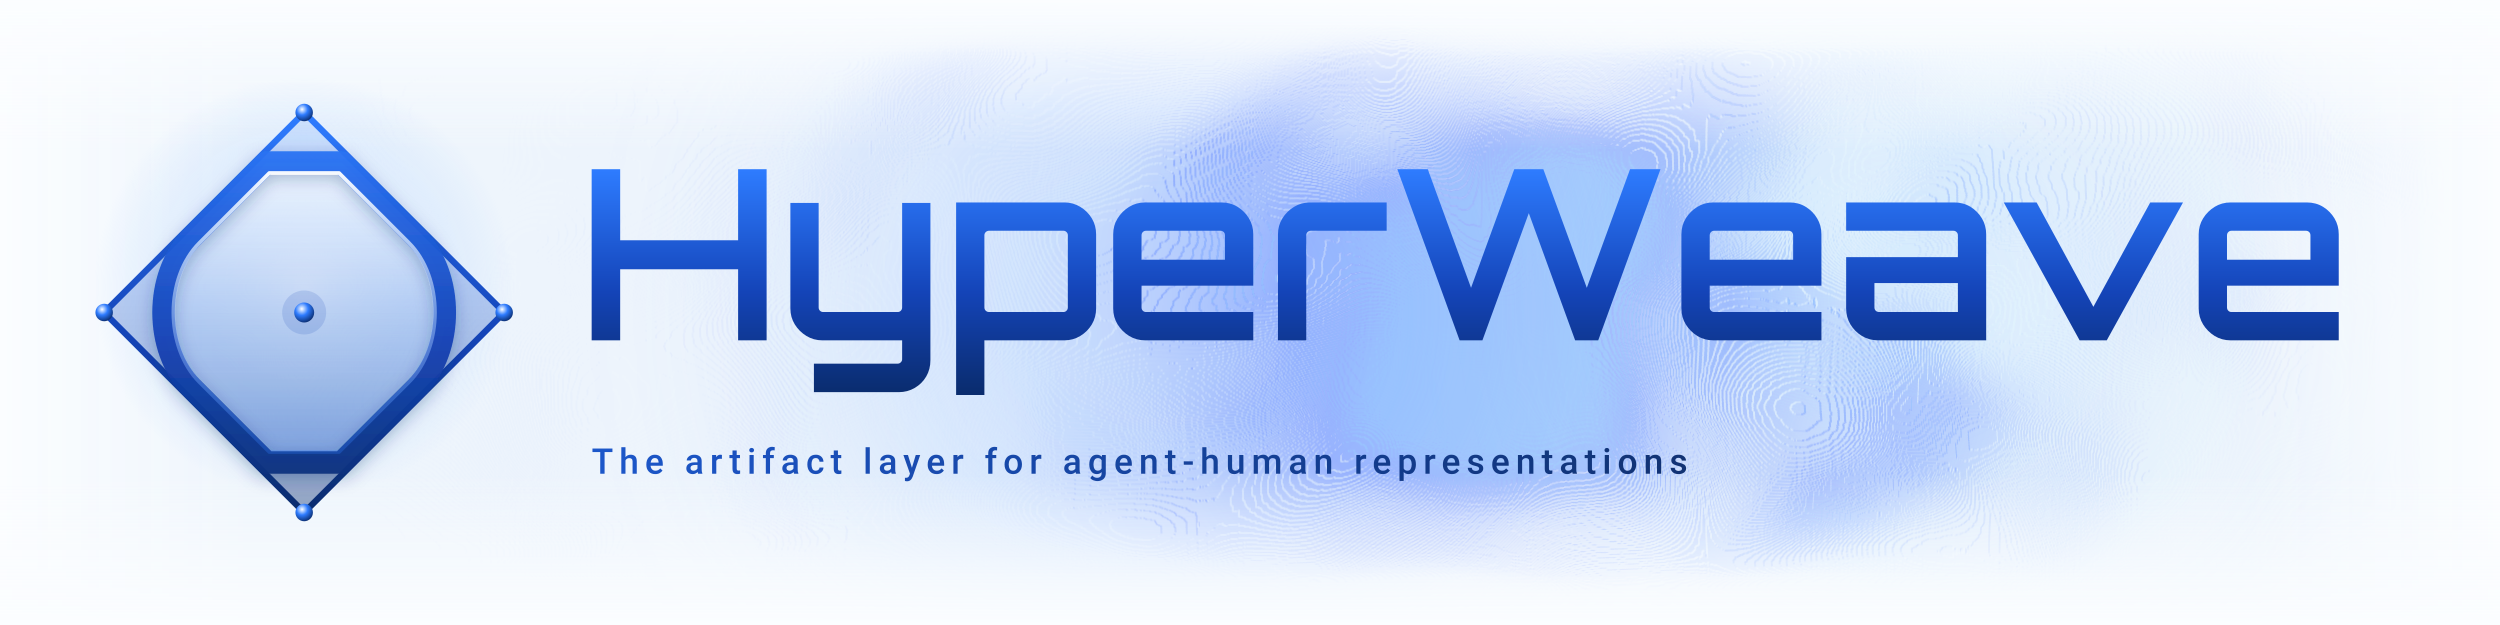
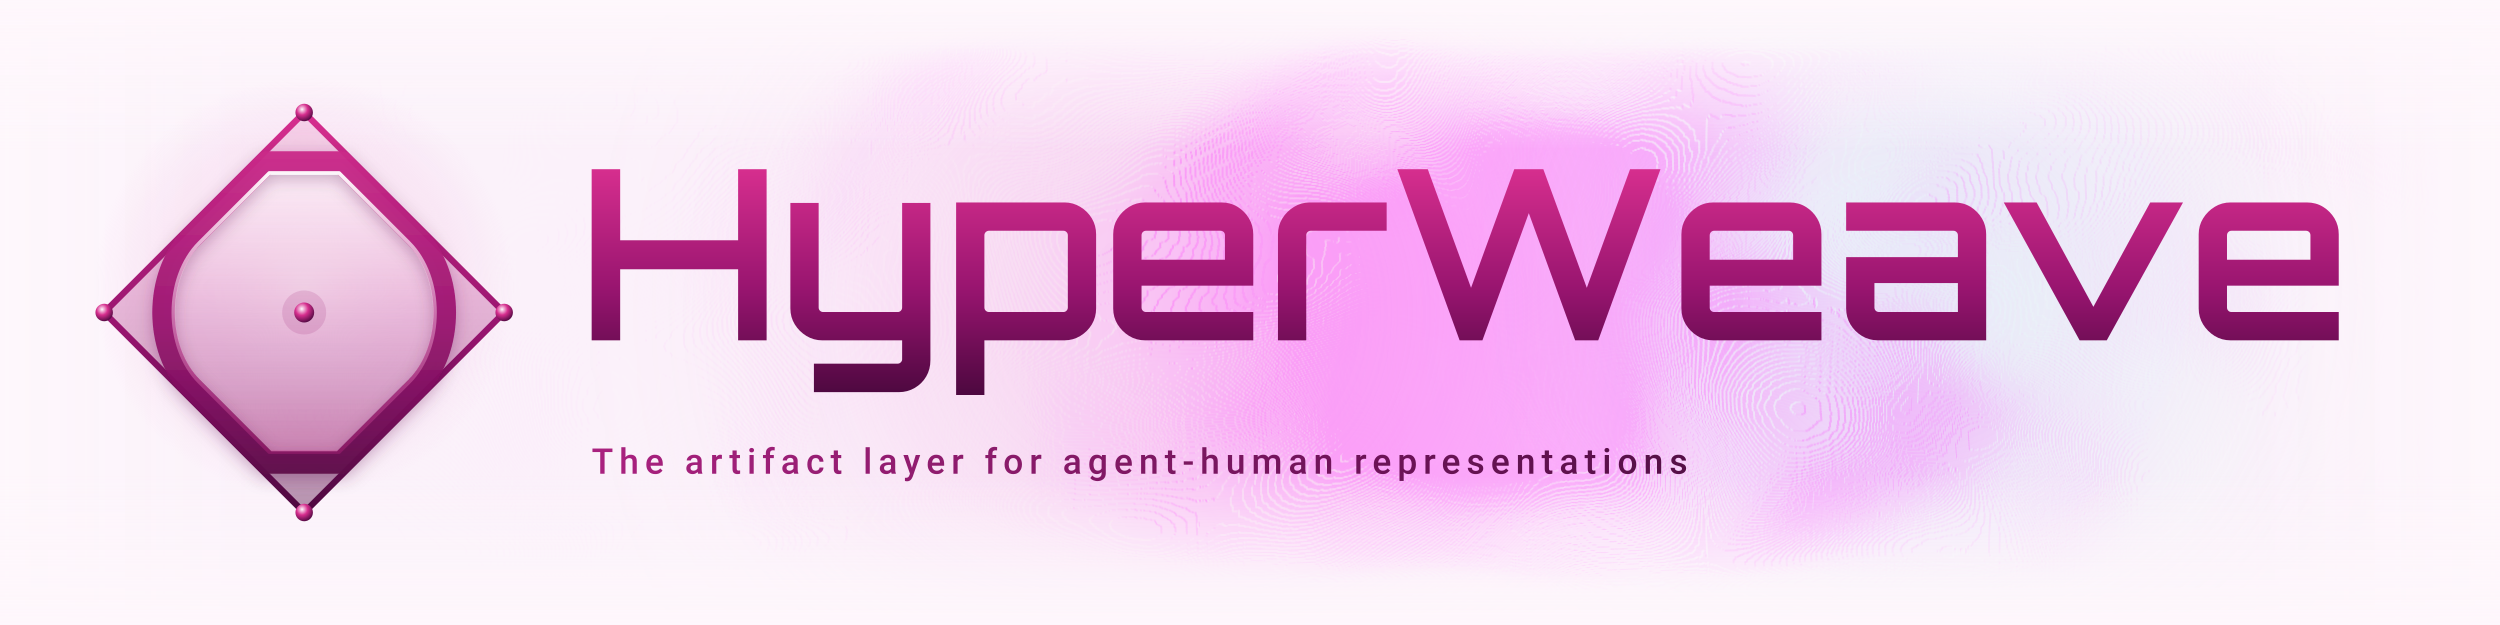
- <svg xmlns="http://www.w3.org/2000/svg" viewBox="0 0 1200 300" role="img" aria-labelledby="hL-t hL-d" style="width:100%;height:auto;display:block" data-hw-component="hero-banner" data-hw-chromatic="cherenkov-ink" data-hw-variant="unframed-pool-light" data-hw-status="active" data-hw-regime="normal" data-protocol="hw-v1">
+ <svg xmlns="http://www.w3.org/2000/svg" viewBox="0 0 1200 300" role="img" aria-labelledby="hL-t hL-d" style="width:100%;height:auto;display:block" data-hw-component="hero-banner" data-hw-chromatic="goethe-prism" data-hw-variant="unframed-pool-light" data-hw-status="active" data-hw-regime="normal" data-protocol="hw-v1">
  <defs>
    <filter id="hL-caustA" x="-20%" y="-40%" width="140%" height="180%" color-interpolation-filters="sRGB">
      <feTurbulence type="fractalNoise" baseFrequency="0.004 0.006" numOctaves="3" seed="418" result="n" />
      <feGaussianBlur in="n" stdDeviation="14" result="sm" />
-       <feSpecularLighting in="sm" surfaceScale="28" specularConstant="2.4" specularExponent="36" lighting-color="#0084FF" result="g">
+       <feSpecularLighting in="sm" surfaceScale="28" specularConstant="2.4" specularExponent="36" lighting-color="#FF2FA8" result="g">
        <fePointLight x="720" y="150" z="240">
          <animate attributeName="x" values="420;1020;420" dur="34s" repeatCount="indefinite" calcMode="spline" keySplines="0.45 0 0.55 1; 0.45 0 0.55 1" />
          <animate attributeName="y" values="80;220;80" dur="24s" repeatCount="indefinite" calcMode="spline" keySplines="0.45 0 0.55 1; 0.45 0 0.55 1" />
        </fePointLight>
      </feSpecularLighting>
-       <feColorMatrix in="g" type="matrix" values="0.02 0 0 0 0  0 0.40 0 0 0  0 0 2.4 0 0.1  0 0 0 1 0" result="boosted" />
+       <feColorMatrix in="g" type="matrix" values="2.2 0 0 0 0.05  0 0.08 0 0 0  0 0 1.9 0 0.06  0 0 0 1 0" result="boosted" />
      <feTurbulence type="fractalNoise" baseFrequency="0.008 0.012" numOctaves="2" seed="77" result="warp" />
      <feDisplacementMap in="boosted" in2="warp" scale="10" xChannelSelector="R" yChannelSelector="G" result="liquid">
        <animate attributeName="scale" values="5;15;5" dur="11s" repeatCount="indefinite" calcMode="spline" keySplines="0.45 0 0.55 1; 0.45 0 0.55 1" />
      </feDisplacementMap>
      <feComposite in="liquid" in2="SourceGraphic" operator="in" />
    </filter>
    <filter id="hL-caustB" x="-20%" y="-40%" width="140%" height="180%" color-interpolation-filters="sRGB">
      <feTurbulence type="fractalNoise" baseFrequency="0.004 0.009" numOctaves="3" seed="192" result="n" />
      <feGaussianBlur in="n" stdDeviation="11" result="sm" />
-       <feSpecularLighting in="sm" surfaceScale="22" specularConstant="1.9" specularExponent="48" lighting-color="#00F0FF" result="g">
+       <feSpecularLighting in="sm" surfaceScale="22" specularConstant="1.9" specularExponent="48" lighting-color="#00E5F0" result="g">
        <fePointLight x="880" y="100" z="220">
          <animate attributeName="x" values="980;520;980" dur="42s" repeatCount="indefinite" calcMode="spline" keySplines="0.45 0 0.55 1; 0.45 0 0.55 1" />
          <animate attributeName="y" values="100;200;100" dur="28s" repeatCount="indefinite" calcMode="spline" keySplines="0.45 0 0.55 1; 0.45 0 0.55 1" />
        </fePointLight>
      </feSpecularLighting>
      <feComposite in="g" in2="SourceGraphic" operator="in" />
    </filter>
    <filter id="hL-bloom" x="-60%" y="-60%" width="220%" height="220%">
      <feGaussianBlur stdDeviation="55" />
    </filter>
    <filter id="hL-softShadow" x="-45%" y="-45%" width="190%" height="190%" color-interpolation-filters="sRGB">
-       <feDropShadow dx="0" dy="2" stdDeviation="3.2" flood-color="#0A2C6E" flood-opacity="0.30" />
+       <feDropShadow dx="0" dy="2" stdDeviation="3.2" flood-color="#4E0840" flood-opacity="0.30" />
    </filter>
    <linearGradient id="hL-inkType" gradientUnits="userSpaceOnUse" x1="0" y1="510" x2="0" y2="578">
-       <stop offset="0%" stop-color="#2E7CFF" />
-       <stop offset="55%" stop-color="#1444B8" />
-       <stop offset="100%" stop-color="#0A2C6E" />
+       <stop offset="0%" stop-color="#D62E8E" />
+       <stop offset="55%" stop-color="#96146E" />
+       <stop offset="100%" stop-color="#4E0840" />
    </linearGradient>
    <linearGradient id="hL-inkSig" gradientUnits="userSpaceOnUse" x1="0" y1="-80" x2="0" y2="80">
-       <stop offset="0%" stop-color="#2E7CFF" />
-       <stop offset="55%" stop-color="#1444B8" />
-       <stop offset="100%" stop-color="#0A2C6E" />
+       <stop offset="0%" stop-color="#D62E8E" />
+       <stop offset="55%" stop-color="#96146E" />
+       <stop offset="100%" stop-color="#4E0840" />
    </linearGradient>
    <radialGradient id="hL-backGlow" gradientUnits="userSpaceOnUse" cx="0" cy="-10" r="84">
      <stop offset="0%" stop-color="#FFFFFF" stop-opacity="0.86" />
-       <stop offset="40%" stop-color="#DCEDFF" stop-opacity="0.48" />
-       <stop offset="74%" stop-color="#A8CEFF" stop-opacity="0.18" />
-       <stop offset="100%" stop-color="#8CBCFF" stop-opacity="0" />
+       <stop offset="40%" stop-color="#FBE0F4" stop-opacity="0.48" />
+       <stop offset="74%" stop-color="#F0B8DE" stop-opacity="0.18" />
+       <stop offset="100%" stop-color="#F0A8E0" stop-opacity="0" />
    </radialGradient>
    <linearGradient id="hL-faceVol" gradientUnits="userSpaceOnUse" x1="0" y1="-80" x2="0" y2="80">
-       <stop offset="0%" stop-color="#2E7CFF" stop-opacity="0.13" />
-       <stop offset="46%" stop-color="#1A54CC" stop-opacity="0.27" />
-       <stop offset="100%" stop-color="#0A2C6E" stop-opacity="0.41" />
+       <stop offset="0%" stop-color="#D62E8E" stop-opacity="0.13" />
+       <stop offset="46%" stop-color="#B01F7E" stop-opacity="0.27" />
+       <stop offset="100%" stop-color="#4E0840" stop-opacity="0.41" />
    </linearGradient>
    <linearGradient id="hL-glassFill" gradientUnits="userSpaceOnUse" x1="0" y1="-60" x2="0" y2="60">
      <stop offset="0%" stop-color="#FFFFFF" stop-opacity="0.72" />
-       <stop offset="38%" stop-color="#E4F1FF" stop-opacity="0.34" />
-       <stop offset="72%" stop-color="#9CC8FF" stop-opacity="0.20" />
-       <stop offset="100%" stop-color="#2E7CFF" stop-opacity="0.26" />
+       <stop offset="38%" stop-color="#FCEAF6" stop-opacity="0.34" />
+       <stop offset="72%" stop-color="#E8A8D8" stop-opacity="0.20" />
+       <stop offset="100%" stop-color="#D62E8E" stop-opacity="0.26" />
    </linearGradient>
    <linearGradient id="hL-innerLight" gradientUnits="userSpaceOnUse" x1="0" y1="-56" x2="0" y2="56">
      <stop offset="0%" stop-color="#FFFFFF" stop-opacity="0.95" />
-       <stop offset="40%" stop-color="#DCEEFF" stop-opacity="0.55" />
-       <stop offset="100%" stop-color="#2E7CFF" stop-opacity="0.28" />
+       <stop offset="40%" stop-color="#FBE4F4" stop-opacity="0.55" />
+       <stop offset="100%" stop-color="#D62E8E" stop-opacity="0.28" />
    </linearGradient>
    <radialGradient id="hL-nodeM" cx="38%" cy="32%" r="72%">
-       <stop offset="0%" stop-color="#FBFDFF" />
-       <stop offset="45%" stop-color="#2E7CFF" />
-       <stop offset="100%" stop-color="#0A2C6E" />
+       <stop offset="0%" stop-color="#FEF7FC" />
+       <stop offset="45%" stop-color="#D62E8E" />
+       <stop offset="100%" stop-color="#4E0840" />
    </radialGradient>
    <linearGradient id="hL-subInk" x1="0" y1="0" x2="1" y2="0">
-       <stop offset="0%" stop-color="#1450C8" />
-       <stop offset="100%" stop-color="#0A2C6E" />
+       <stop offset="0%" stop-color="#A6197A" />
+       <stop offset="100%" stop-color="#4E0840" />
    </linearGradient>
    <linearGradient id="hL-vigL" x1="0" y1="0" x2="1" y2="0">
-       <stop offset="0%" stop-color="#FBFDFF" />
-       <stop offset="100%" stop-color="#FBFDFF" stop-opacity="0" />
+       <stop offset="0%" stop-color="#FEF7FC" />
+       <stop offset="100%" stop-color="#FEF7FC" stop-opacity="0" />
    </linearGradient>
    <linearGradient id="hL-vigR" x1="1" y1="0" x2="0" y2="0">
-       <stop offset="0%" stop-color="#FBFDFF" />
-       <stop offset="100%" stop-color="#FBFDFF" stop-opacity="0" />
+       <stop offset="0%" stop-color="#FEF7FC" />
+       <stop offset="100%" stop-color="#FEF7FC" stop-opacity="0" />
    </linearGradient>
    <linearGradient id="hL-vigT" x1="0" y1="0" x2="0" y2="1">
-       <stop offset="0%" stop-color="#FBFDFF" />
-       <stop offset="100%" stop-color="#FBFDFF" stop-opacity="0" />
+       <stop offset="0%" stop-color="#FEF7FC" />
+       <stop offset="100%" stop-color="#FEF7FC" stop-opacity="0" />
    </linearGradient>
    <linearGradient id="hL-vigB" x1="0" y1="1" x2="0" y2="0">
-       <stop offset="0%" stop-color="#FBFDFF" />
-       <stop offset="100%" stop-color="#FBFDFF" stop-opacity="0" />
+       <stop offset="0%" stop-color="#FEF7FC" />
+       <stop offset="100%" stop-color="#FEF7FC" stop-opacity="0" />
    </linearGradient>
  </defs>
  <style>
        svg {
            color-scheme: light;
        }

        .hero-sub {
            font-family: -apple-system, BlinkMacSystemFont, "Segoe UI", Roboto, Inter, sans-serif;
            font-size: 17px;
            font-weight: 500;
            letter-spacing: 0.17em;
            text-transform: uppercase;
        }

        @media (prefers-reduced-motion: reduce) {
            * {
                animation: none !important;
            }
        }
    </style>
  <g>
-     <rect width="1200" height="300" fill="#EEF5FC" />
-     <circle cx="560" cy="150" r="160" fill="#8CBCFF" opacity="0.28" filter="url(#hL-bloom)">
+     <rect width="1200" height="300" fill="#FBF2FA" />
+     <circle cx="560" cy="150" r="160" fill="#F0A8E0" opacity="0.28" filter="url(#hL-bloom)">
      <animate attributeName="opacity" values="0.22;0.34;0.22" dur="9s" repeatCount="indefinite" calcMode="spline" keySplines="0.4 0 0.6 1; 0.4 0 0.6 1" />
      <animate attributeName="cx" values="520;620;520" dur="18s" repeatCount="indefinite" calcMode="spline" keySplines="0.45 0 0.55 1; 0.45 0 0.55 1" />
    </circle>
-     <circle cx="920" cy="140" r="130" fill="#B8E8FF" opacity="0.24" filter="url(#hL-bloom)">
+     <circle cx="920" cy="140" r="130" fill="#A8ECF0" opacity="0.24" filter="url(#hL-bloom)">
      <animate attributeName="opacity" values="0.18;0.30;0.18" dur="11s" repeatCount="indefinite" calcMode="spline" keySplines="0.4 0 0.6 1; 0.4 0 0.6 1" />
      <animate attributeName="cx" values="960;870;960" dur="22s" repeatCount="indefinite" calcMode="spline" keySplines="0.45 0 0.55 1; 0.45 0 0.55 1" />
    </circle>
    <g>
      <animateTransform attributeName="transform" type="translate" values="0 0; 55 -18; 0 0; -48 22; 0 0" dur="36s" repeatCount="indefinite" calcMode="spline" keySplines="0.45 0 0.55 1;0.45 0 0.55 1;0.45 0 0.55 1;0.45 0 0.55 1" />
-       <rect x="-200" y="-150" width="1600" height="600" fill="#0077FF" filter="url(#hL-caustA)" opacity="0.30">
+       <rect x="-200" y="-150" width="1600" height="600" fill="#E0219B" filter="url(#hL-caustA)" opacity="0.30">
        <animate attributeName="opacity" values="0.24;0.36;0.24" dur="14s" repeatCount="indefinite" calcMode="spline" keySplines="0.45 0 0.55 1; 0.45 0 0.55 1" />
      </rect>
    </g>
    <g>
      <animateTransform attributeName="transform" type="translate" values="0 0; -60 15; 0 0; 45 -20; 0 0" dur="47s" repeatCount="indefinite" calcMode="spline" keySplines="0.45 0 0.55 1;0.45 0 0.55 1;0.45 0 0.55 1;0.45 0 0.55 1" />
-       <rect x="-200" y="-150" width="1600" height="600" fill="#00F0FF" filter="url(#hL-caustB)" opacity="0.12" style="mix-blend-mode:screen">
+       <rect x="-200" y="-150" width="1600" height="600" fill="#00E5F0" filter="url(#hL-caustB)" opacity="0.12" style="mix-blend-mode:screen">
        <animate attributeName="opacity" values="0.08;0.16;0.08" dur="12s" repeatCount="indefinite" calcMode="spline" keySplines="0.45 0 0.55 1; 0.45 0 0.55 1" />
      </rect>
    </g>
    <rect x="0" y="0" width="120" height="300" fill="url(#hL-vigL)" />
    <rect x="1080" y="0" width="120" height="300" fill="url(#hL-vigR)" />
    <rect x="0" y="0" width="1200" height="72" fill="url(#hL-vigT)" />
    <rect x="0" y="228" width="1200" height="72" fill="url(#hL-vigB)" />
  </g>
  <g transform="translate(146,150) scale(1.2)" data-hw-part="mark">
    <circle cx="0" cy="0" r="100" fill="url(#hL-backGlow)" />
    <path d="M0,-80 L80,0 L0,80 L-80,0 Z" fill="url(#hL-faceVol)" stroke="url(#hL-inkSig)" stroke-width="2.5" stroke-opacity="1" stroke-linejoin="round" />
    <path d="M -15,-60 L -45,-30 C -60,-15 -60,15 -45,30 L -15,60 L 15,60 L 45,30 C 60,15 60,-15 45,-30 L 15,-60 Z" fill="url(#hL-glassFill)" />
    <path d="M -15,-60 L -45,-30 C -60,-15 -60,15 -45,30 L -15,60 L 15,60 L 45,30 C 60,15 60,-15 45,-30 L 15,-60 Z" fill="none" stroke="url(#hL-inkSig)" stroke-width="9" stroke-linejoin="round" stroke-linecap="round" filter="url(#hL-softShadow)" opacity="0.96">
      <animate attributeName="stroke-width" values="9;10.4;9" dur="2.618s" begin="1.2s" repeatCount="indefinite" calcMode="spline" keySplines="0.4 0 0.2 1; 0.4 0 0.2 1" />
    </path>
    <path d="M-13.95,-55.8 L-41.85,-27.9 C-55.8,-13.95 -55.8,13.95 -41.85,27.9 L-13.95,55.8 L13.95,55.8 L41.85,27.9 C55.8,13.95 55.8,-13.95 41.85,-27.9 L13.95,-55.8 Z" fill="none" stroke="url(#hL-innerLight)" stroke-width="1.5" stroke-linejoin="round" stroke-linecap="round" />
-     <circle cx="0" cy="0" r="8.8" fill="#1444B8" opacity="0.15" />
+     <circle cx="0" cy="0" r="8.8" fill="#96146E" opacity="0.15" />
    <g class="nodes">
      <circle cx="0" cy="-80" r="3.5" fill="url(#hL-nodeM)" />
      <circle cx="80" cy="0" r="3.5" fill="url(#hL-nodeM)" />
      <circle cx="0" cy="80" r="3.5" fill="url(#hL-nodeM)" />
      <circle cx="-80" cy="0" r="3.5" fill="url(#hL-nodeM)" />
      <g>
        <animateTransform attributeName="transform" type="scale" values="1;1.09;1" dur="3.236s" begin="1.6s" repeatCount="indefinite" calcMode="spline" keySplines="0.4 0 0.2 1;0.4 0 0.2 1" />
        <circle cx="0" cy="0" r="4" fill="url(#hL-nodeM)" />
      </g>
    </g>
  </g>
  <g transform="translate(222.82,-724.6) scale(1.58)">
    <path fill="url(#hL-inkType)" d="M 38.72,562.00 L 38.72,510.00 L 47.38,510.00 L 47.38,531.60 L 83.21,531.60 L 83.21,510.00 L 91.87,510.00 L 91.87,562.00 L 83.21,562.00 L 83.21,540.40 L 47.38,540.40 L 47.38,562.00 L 38.72,562.00 Z M 106.24,577.74 L 106.24,577.74 L 106.24,569.08 L 131.75,569.08 Q 132.24,569.08 132.63,568.68 Q 133.04,568.28 133.04,567.78 L 133.04,562.00 L 108.76,562.00 Q 106.17,562.00 103.97,560.67 Q 101.77,559.33 100.43,557.16 Q 99.09,554.99 99.09,552.32 L 99.09,520.26 L 107.68,520.26 L 107.68,552.03 Q 107.68,552.61 108.08,553.01 Q 108.48,553.40 109.06,553.40 L 131.75,553.40 Q 132.24,553.40 132.63,553.01 Q 133.04,552.61 133.04,552.03 L 133.04,520.26 L 141.63,520.26 L 141.63,568.07 Q 141.63,570.81 140.36,572.98 Q 139.10,575.14 136.90,576.44 Q 134.70,577.74 132.03,577.74 L 106.24,577.74 Z M 149.44,578.61 L 149.44,578.61 L 149.44,520.11 L 182.37,520.11 Q 184.96,520.11 187.16,521.45 Q 189.37,522.78 190.67,524.95 Q 191.97,527.12 191.97,529.80 L 191.97,552.32 Q 191.97,554.99 190.67,557.16 Q 189.37,559.33 187.16,560.67 Q 184.96,562.00 182.37,562.00 L 158.03,562.00 L 158.03,578.61 L 149.44,578.61 Z M 159.40,553.40 L 182.07,553.40 Q 182.58,553.40 182.97,553.01 Q 183.38,552.61 183.38,552.03 L 183.38,530.08 Q 183.38,529.50 182.97,529.10 Q 182.58,528.71 182.07,528.71 L 159.40,528.71 Q 158.89,528.71 158.45,529.10 Q 158.03,529.50 158.03,530.08 L 158.03,552.03 Q 158.03,552.61 158.45,553.01 Q 158.89,553.40 159.40,553.40 Z M 206.85,562.00 Q 204.18,562.00 202.01,560.67 Q 199.84,559.33 198.50,557.16 Q 197.16,554.99 197.16,552.32 L 197.16,529.80 Q 197.16,527.12 198.50,524.95 Q 199.84,522.78 202.01,521.45 Q 204.18,520.11 206.85,520.11 L 230.03,520.11 Q 232.78,520.11 234.95,521.45 Q 237.12,522.78 238.41,524.95 Q 239.71,527.12 239.71,529.80 L 239.71,545.39 L 205.77,545.39 L 205.77,552.03 Q 205.77,552.61 206.16,553.01 Q 206.55,553.40 207.15,553.40 L 239.71,553.40 L 239.71,562.00 L 206.85,562.00 L 206.85,562.00 Z M 205.77,537.51 L 231.11,537.51 L 231.11,530.08 Q 231.11,529.50 230.72,529.10 Q 230.32,528.71 229.74,528.71 L 207.15,528.71 Q 206.55,528.71 206.16,529.10 Q 205.77,529.50 205.77,530.08 L 205.77,537.51 Z M 247.22,562.00 L 247.22,562.00 L 247.22,529.80 Q 247.22,527.12 248.56,524.95 Q 249.90,522.78 252.10,521.45 Q 254.30,520.11 256.89,520.11 L 280.24,520.11 L 280.24,528.71 L 257.19,528.71 Q 256.61,528.71 256.21,529.10 Q 255.81,529.50 255.81,530.08 L 255.81,562.00 L 247.22,562.00 Z M 302.40,562.00 L 302.40,562.00 L 283.48,510.00 L 292.72,510.00 L 305.87,546.05 L 319.01,510.00 L 327.83,510.00 L 341.04,546.05 L 354.19,510.00 L 363.43,510.00 L 344.51,562.00 L 337.50,562.00 L 323.42,523.36 L 309.33,562.00 L 302.40,562.00 Z M 379.46,562.00 Q 376.79,562.00 374.62,560.67 Q 372.46,559.33 371.11,557.16 Q 369.78,554.99 369.78,552.32 L 369.78,529.80 Q 369.78,527.12 371.11,524.95 Q 372.46,522.78 374.62,521.45 Q 376.79,520.11 379.46,520.11 L 402.64,520.11 Q 405.40,520.11 407.56,521.45 Q 409.73,522.78 411.02,524.95 Q 412.32,527.12 412.32,529.80 L 412.32,545.39 L 378.38,545.39 L 378.38,552.03 Q 378.38,552.61 378.78,553.01 Q 379.17,553.40 379.76,553.40 L 412.32,553.40 L 412.32,562.00 L 379.46,562.00 L 379.46,562.00 Z M 378.38,537.51 L 403.72,537.51 L 403.72,530.08 Q 403.72,529.50 403.33,529.10 Q 402.93,528.71 402.36,528.71 L 379.76,528.71 Q 379.17,528.71 378.78,529.10 Q 378.38,529.50 378.38,530.08 L 378.38,537.51 Z M 429.50,562.00 Q 426.85,562.00 424.63,560.67 Q 422.43,559.33 421.13,557.16 Q 419.83,554.99 419.83,552.32 L 419.83,536.72 L 453.78,536.72 L 453.78,530.08 Q 453.78,529.50 453.37,529.10 Q 452.98,528.71 452.41,528.71 L 419.83,528.71 L 419.83,520.11 L 452.69,520.11 Q 455.44,520.11 457.61,521.45 Q 459.77,522.78 461.07,524.95 Q 462.37,527.12 462.37,529.80 L 462.37,562.00 L 429.50,562.00 Z M 429.80,553.40 L 453.78,553.40 L 453.78,544.60 L 428.42,544.60 L 428.42,552.03 Q 428.42,552.61 428.82,553.01 Q 429.22,553.40 429.80,553.40 Z M 490.76,562.00 L 490.76,562.00 L 467.71,520.11 L 477.69,520.11 L 494.94,551.82 L 512.21,520.11 L 522.17,520.11 L 499.00,562.00 L 490.76,562.00 Z M 536.62,562.00 Q 533.94,562.00 531.78,560.67 Q 529.61,559.33 528.27,557.16 Q 526.93,554.99 526.93,552.32 L 526.93,529.80 Q 526.93,527.12 528.27,524.95 Q 529.61,522.78 531.78,521.45 Q 533.94,520.11 536.62,520.11 L 559.79,520.11 Q 562.55,520.11 564.72,521.45 Q 566.88,522.78 568.18,524.95 Q 569.48,527.12 569.48,529.80 L 569.48,545.39 L 535.53,545.39 L 535.53,552.03 Q 535.53,552.61 535.93,553.01 Q 536.32,553.40 536.91,553.40 L 569.48,553.40 L 569.48,562.00 L 536.62,562.00 L 536.62,562.00 Z M 535.53,537.51 L 560.88,537.51 L 560.88,530.08 Q 560.88,529.50 560.49,529.10 Q 560.09,528.71 559.51,528.71 L 536.91,528.71 Q 536.32,528.71 535.93,529.10 Q 535.53,529.50 535.53,530.08 L 535.53,537.51 Z" />
  </g>
  <text x="284" y="227.4" fill="url(#hL-subInk)" class="hero-sub" opacity="0.96">The
        artifact layer for agent-human representations</text>
</svg>
